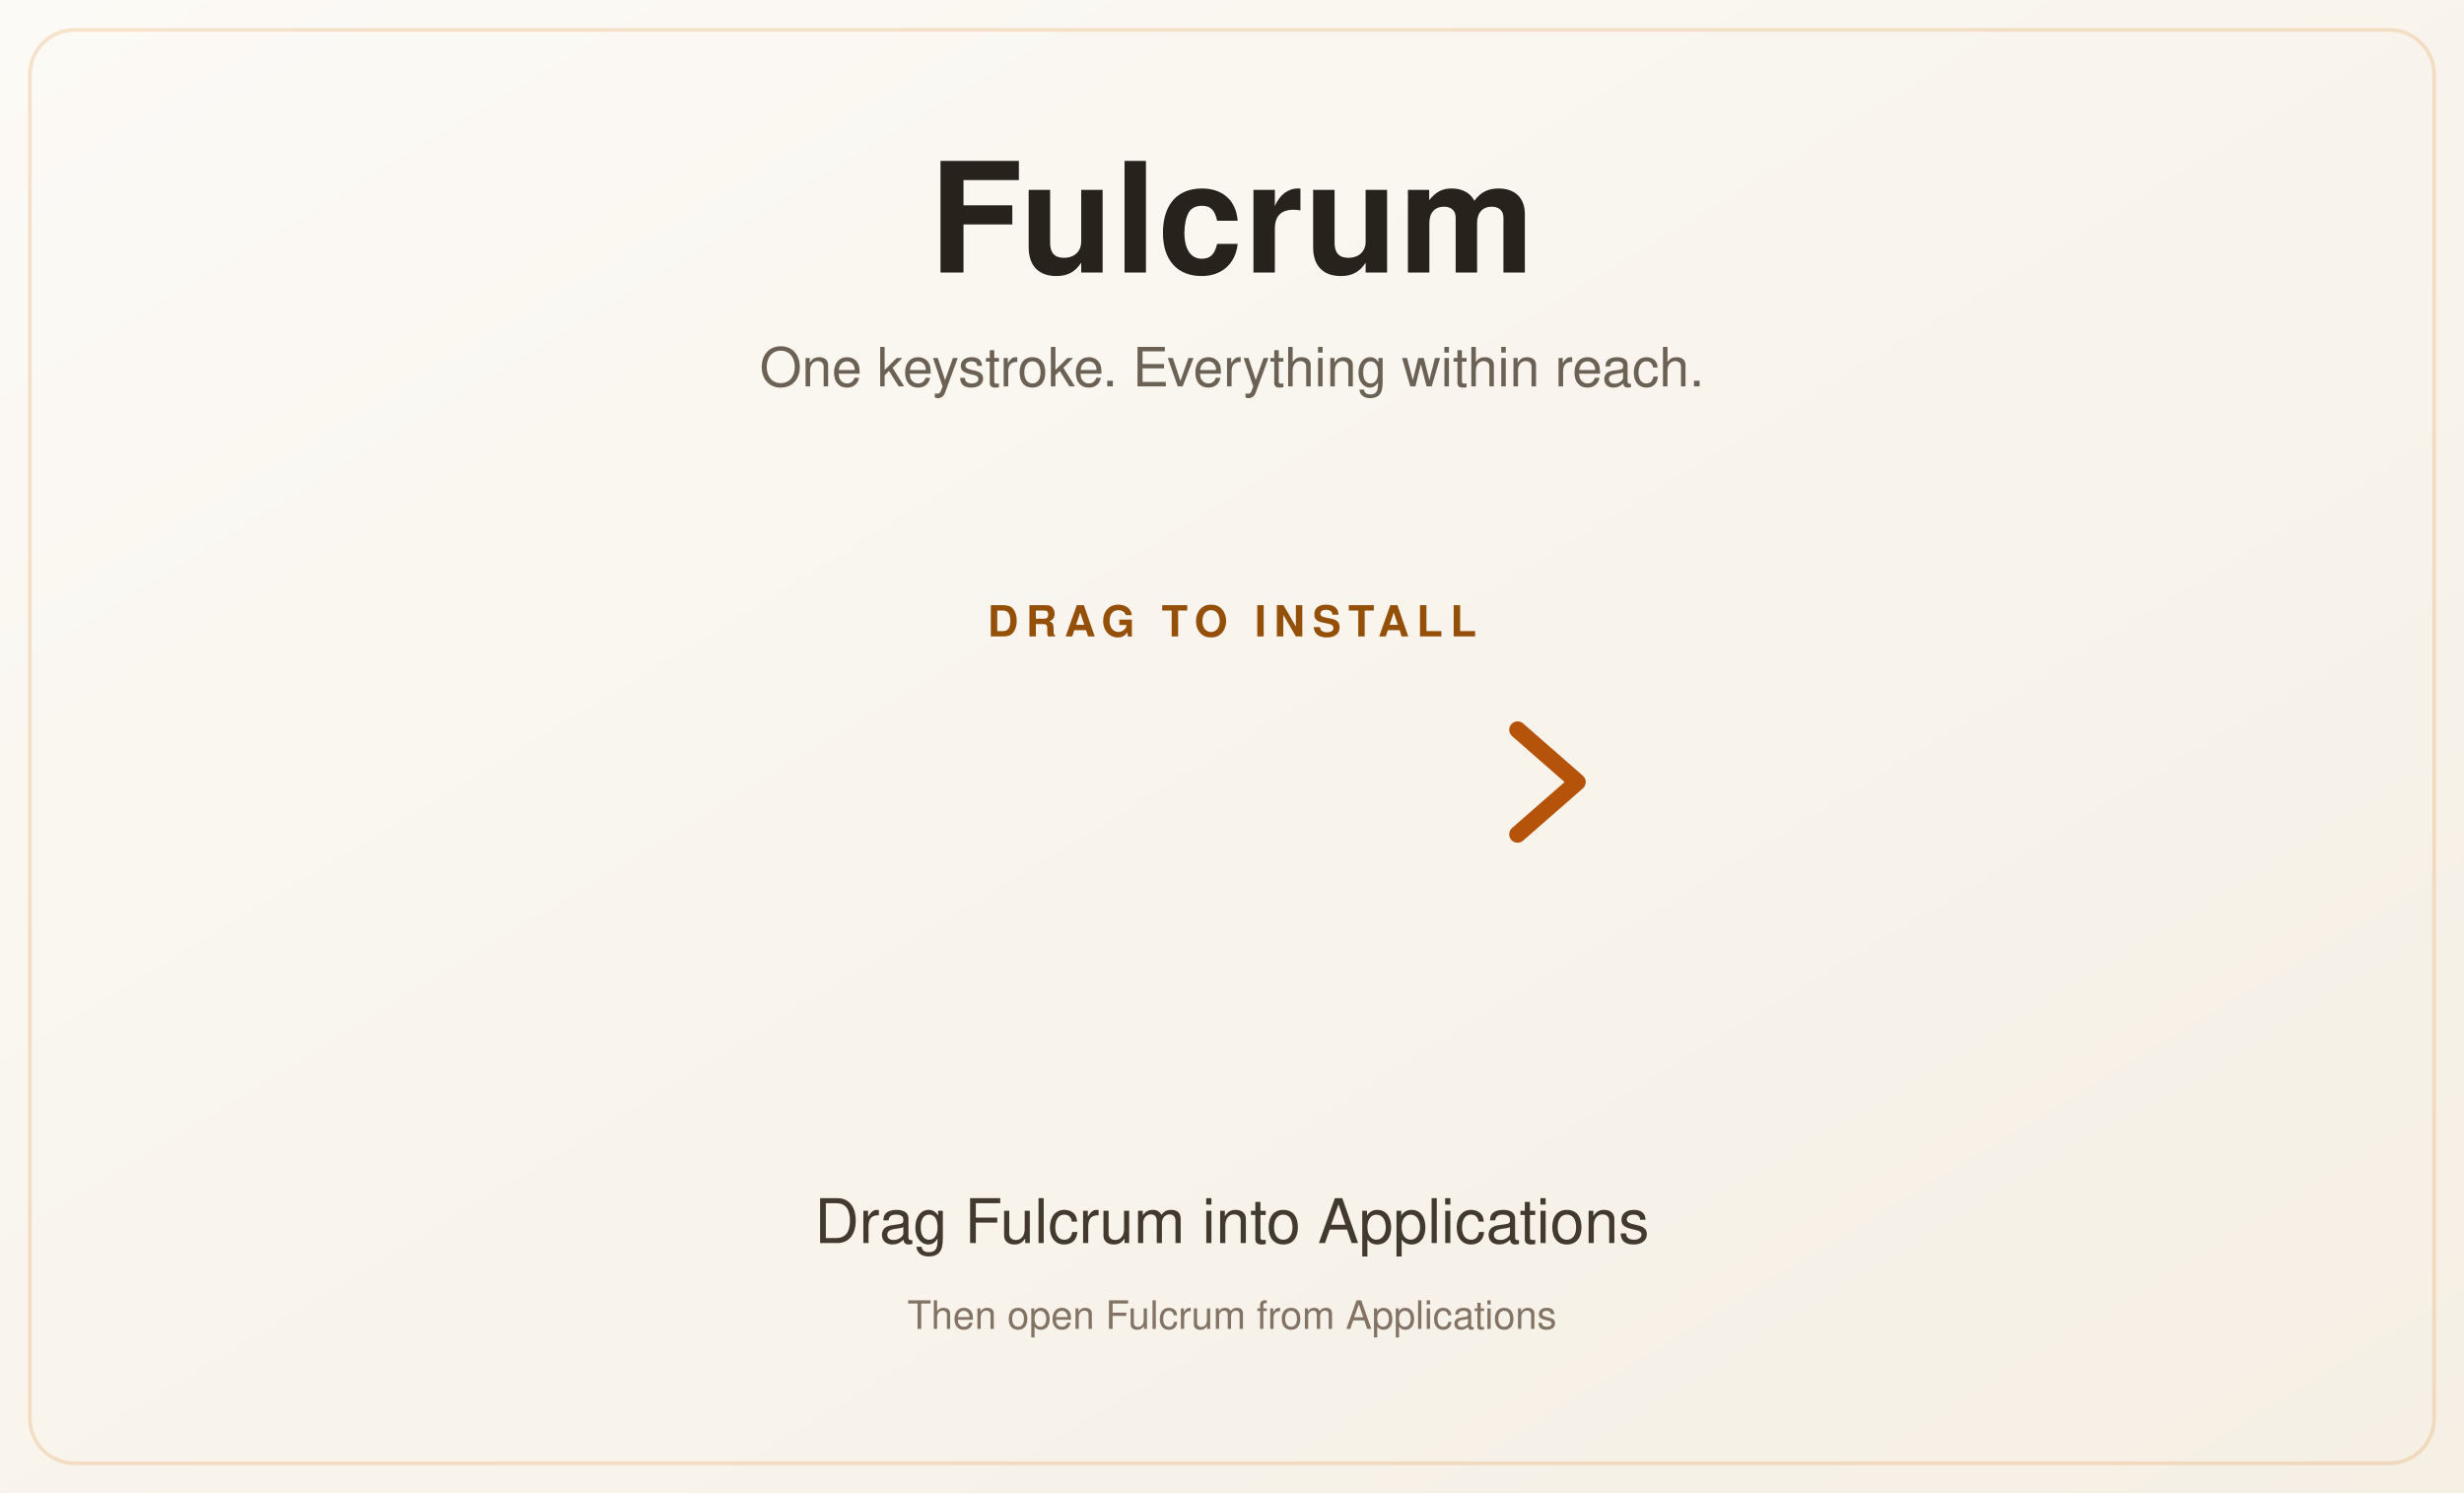
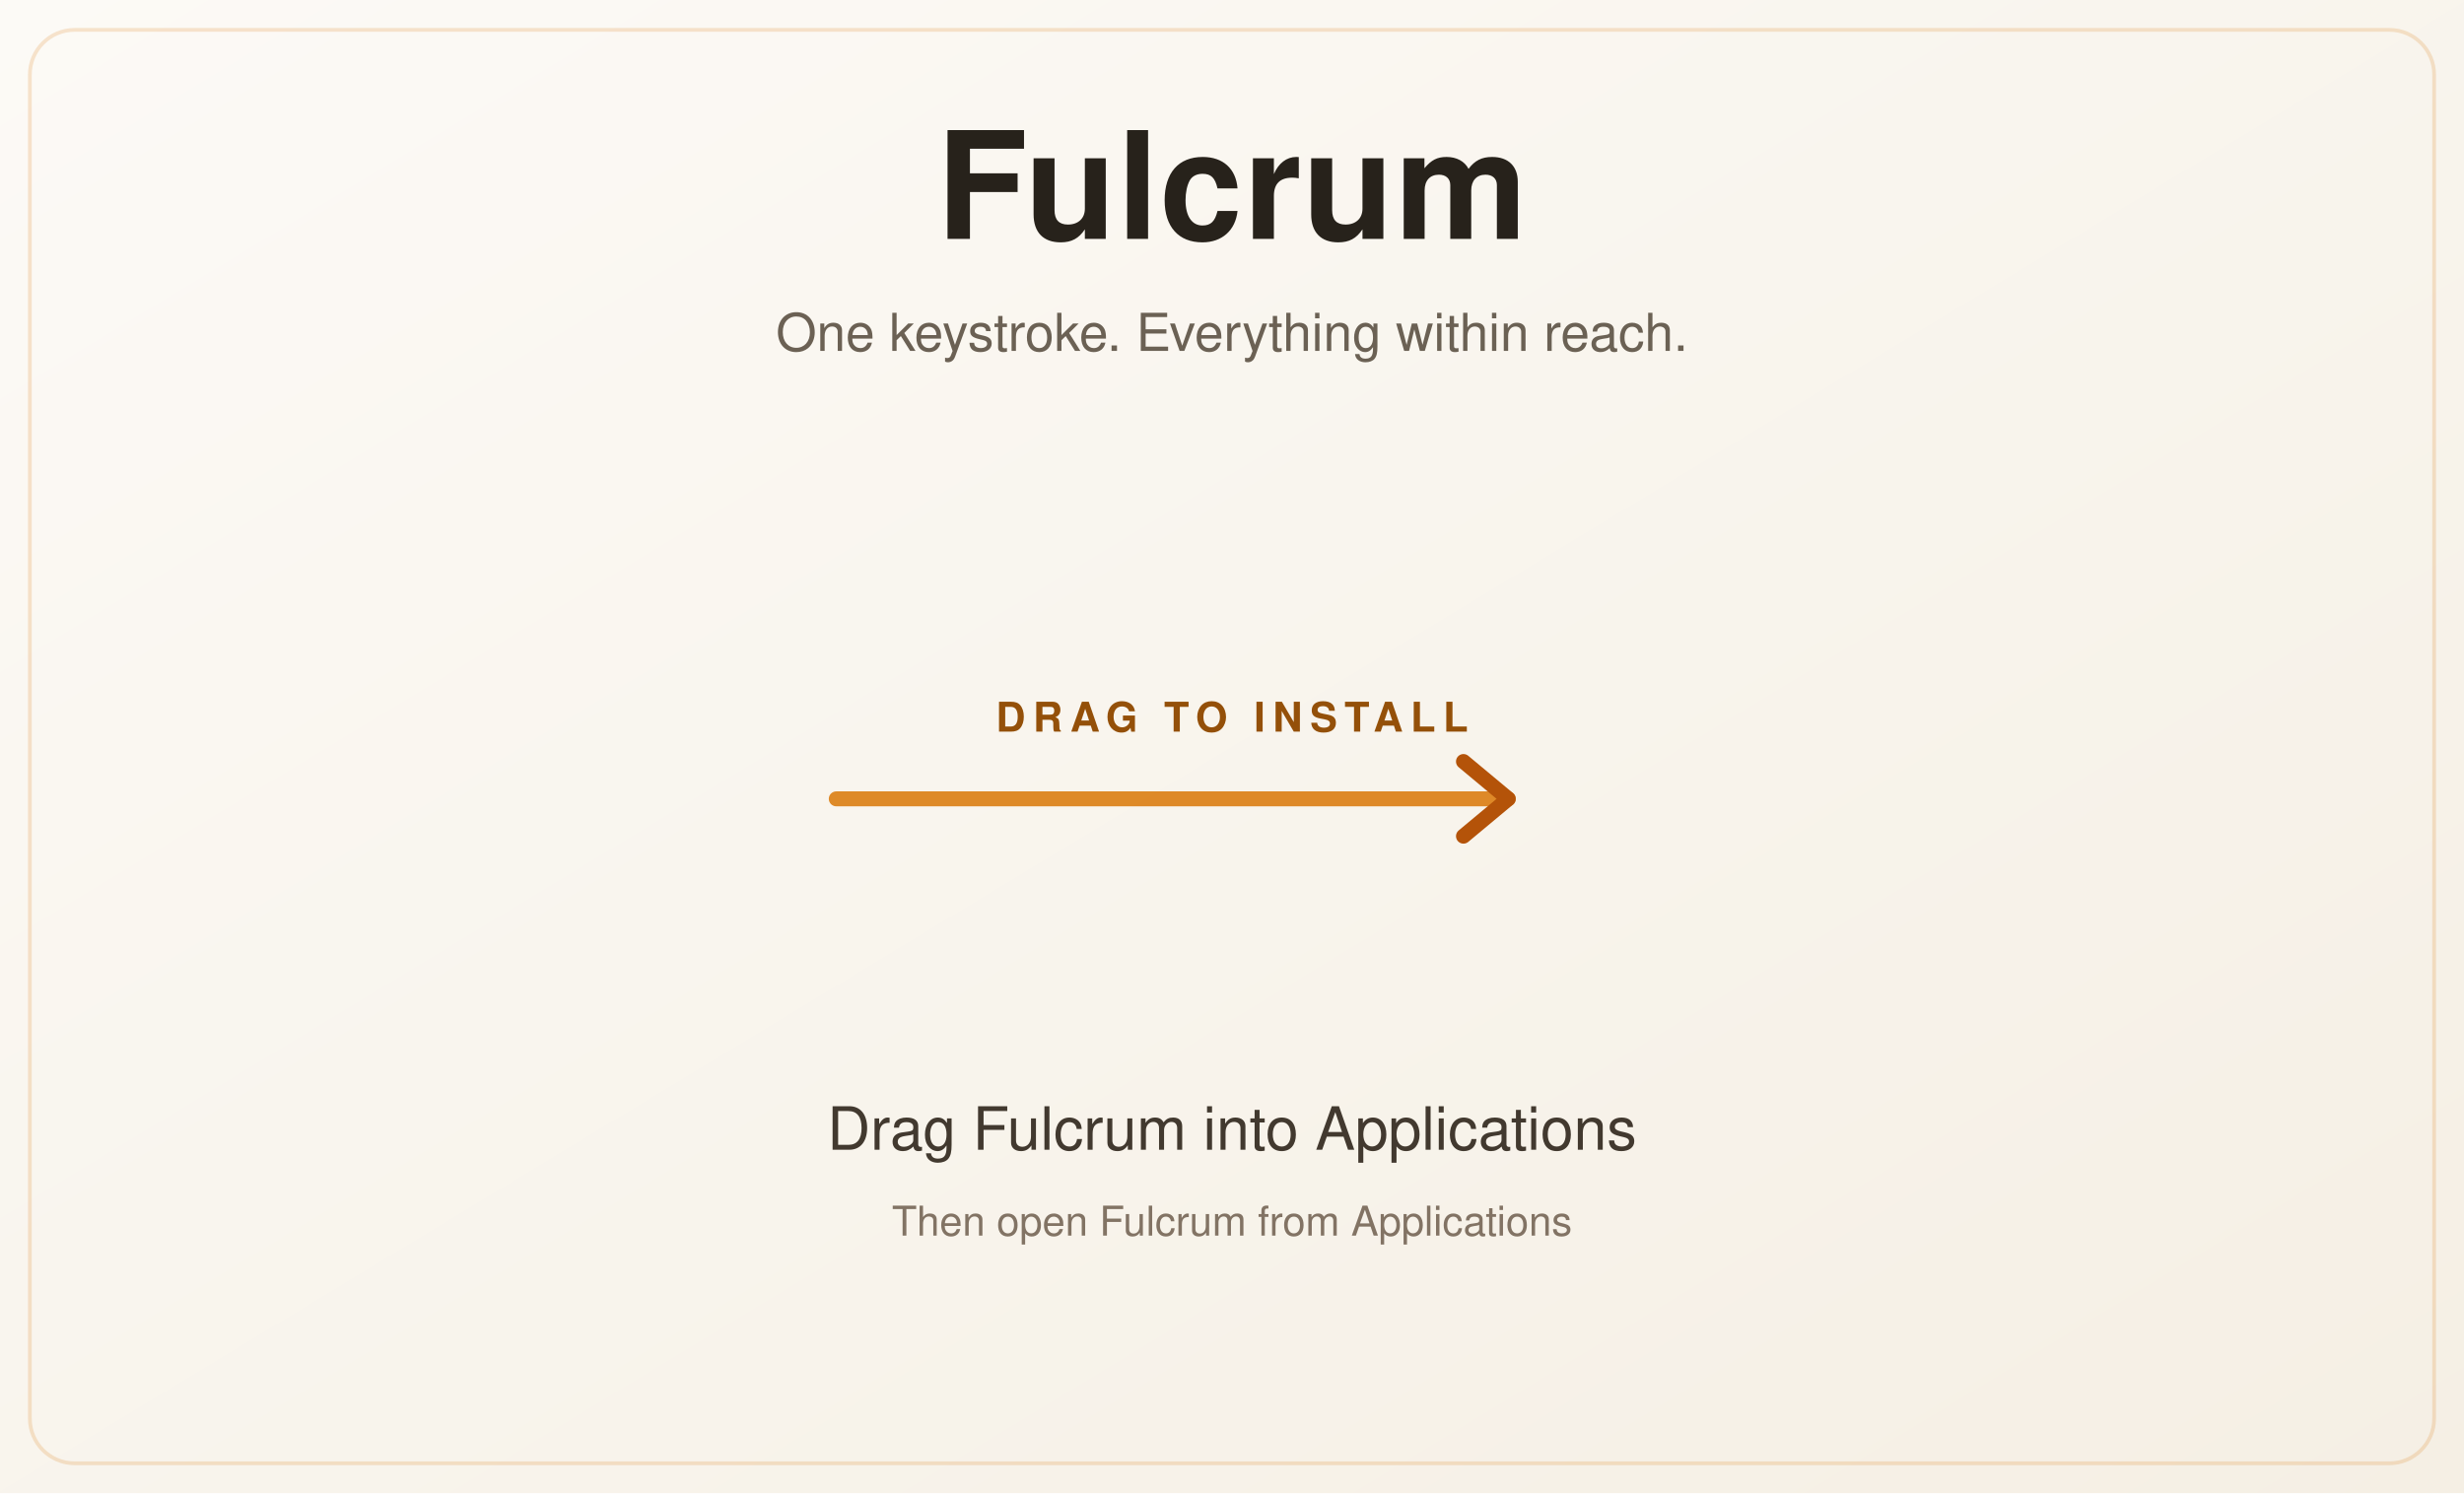
- <svg xmlns="http://www.w3.org/2000/svg" width="1320" height="800" viewBox="0 0 1320 800">
+ <svg xmlns="http://www.w3.org/2000/svg" width="660" height="400" viewBox="0 0 660 400">
  <defs>
    <linearGradient id="canvas" x1="0" y1="0" x2="1" y2="1">
      <stop offset="0" stop-color="#FCFAF6" />
      <stop offset="1" stop-color="#F5EFE4" />
    </linearGradient>
-     <linearGradient id="accent" x1="0" y1="0" x2="1" y2="0">
-       <stop offset="0" stop-color="#D97706" />
-       <stop offset="1" stop-color="#B45309" />
-     </linearGradient>
  </defs>
-   <rect width="1320" height="800" fill="url(#canvas)" />
-   <rect x="16" y="16" width="1288" height="768" rx="24" fill="none" stroke="#D97706" stroke-opacity="0.18" stroke-width="2" />
-   <text x="660" y="146" text-anchor="middle" font-family="Helvetica Neue, Helvetica, Arial, sans-serif" font-size="82" font-weight="700" letter-spacing="0.5" fill="#27221B">Fulcrum</text>
-   <text x="660" y="207" text-anchor="middle" font-family="Helvetica Neue, Helvetica, Arial, sans-serif" font-size="29" fill="#6B6154">One keystroke. Everything within reach.</text>
-   <text x="660" y="341" text-anchor="middle" font-family="Helvetica Neue, Helvetica, Arial, sans-serif" font-size="23" font-weight="700" letter-spacing="4" fill="#945009">DRAG TO INSTALL</text>
-   <path d="M 457 419 H 840" stroke="url(#accent)" stroke-opacity="0.85" stroke-width="9" stroke-linecap="round" fill="none" />
-   <path d="M 813 391 L 845 419 L 813 447" stroke="#B45309" stroke-width="9" stroke-linejoin="round" stroke-linecap="round" fill="none" />
-   <text x="660" y="666" text-anchor="middle" font-family="Helvetica Neue, Helvetica, Arial, sans-serif" font-size="33" font-weight="500" fill="#42392F">Drag Fulcrum into Applications</text>
-   <text x="660" y="712" text-anchor="middle" font-family="Helvetica Neue, Helvetica, Arial, sans-serif" font-size="21" fill="#827364">Then open Fulcrum from Applications</text>
+   <rect width="660" height="400" fill="url(#canvas)" />
+   <rect x="8" y="8" width="644" height="384" rx="12" fill="none" stroke="#D97706" stroke-opacity="0.18" stroke-width="1" />
+   <text x="330" y="64" text-anchor="middle" font-family="Helvetica Neue, Helvetica, Arial, sans-serif" font-size="40" font-weight="700" letter-spacing="0.25" fill="#27221B">Fulcrum</text>
+   <text x="330" y="94" text-anchor="middle" font-family="Helvetica Neue, Helvetica, Arial, sans-serif" font-size="14" fill="#6B6154">One keystroke. Everything within reach.</text>
+   <text x="330" y="196" text-anchor="middle" font-family="Helvetica Neue, Helvetica, Arial, sans-serif" font-size="11" font-weight="700" letter-spacing="2" fill="#945009">DRAG TO INSTALL</text>
+   <path d="M 224 214 H 404" stroke="#D97706" stroke-opacity="0.85" stroke-width="4" stroke-linecap="round" fill="none" />
+   <path d="M 392 204 L 404 214 L 392 224" stroke="#B45309" stroke-width="4" stroke-linejoin="round" stroke-linecap="round" fill="none" />
+   <text x="330" y="308" text-anchor="middle" font-family="Helvetica Neue, Helvetica, Arial, sans-serif" font-size="16" font-weight="500" fill="#42392F">Drag Fulcrum into Applications</text>
+   <text x="330" y="331" text-anchor="middle" font-family="Helvetica Neue, Helvetica, Arial, sans-serif" font-size="11" fill="#827364">Then open Fulcrum from Applications</text>
</svg>
